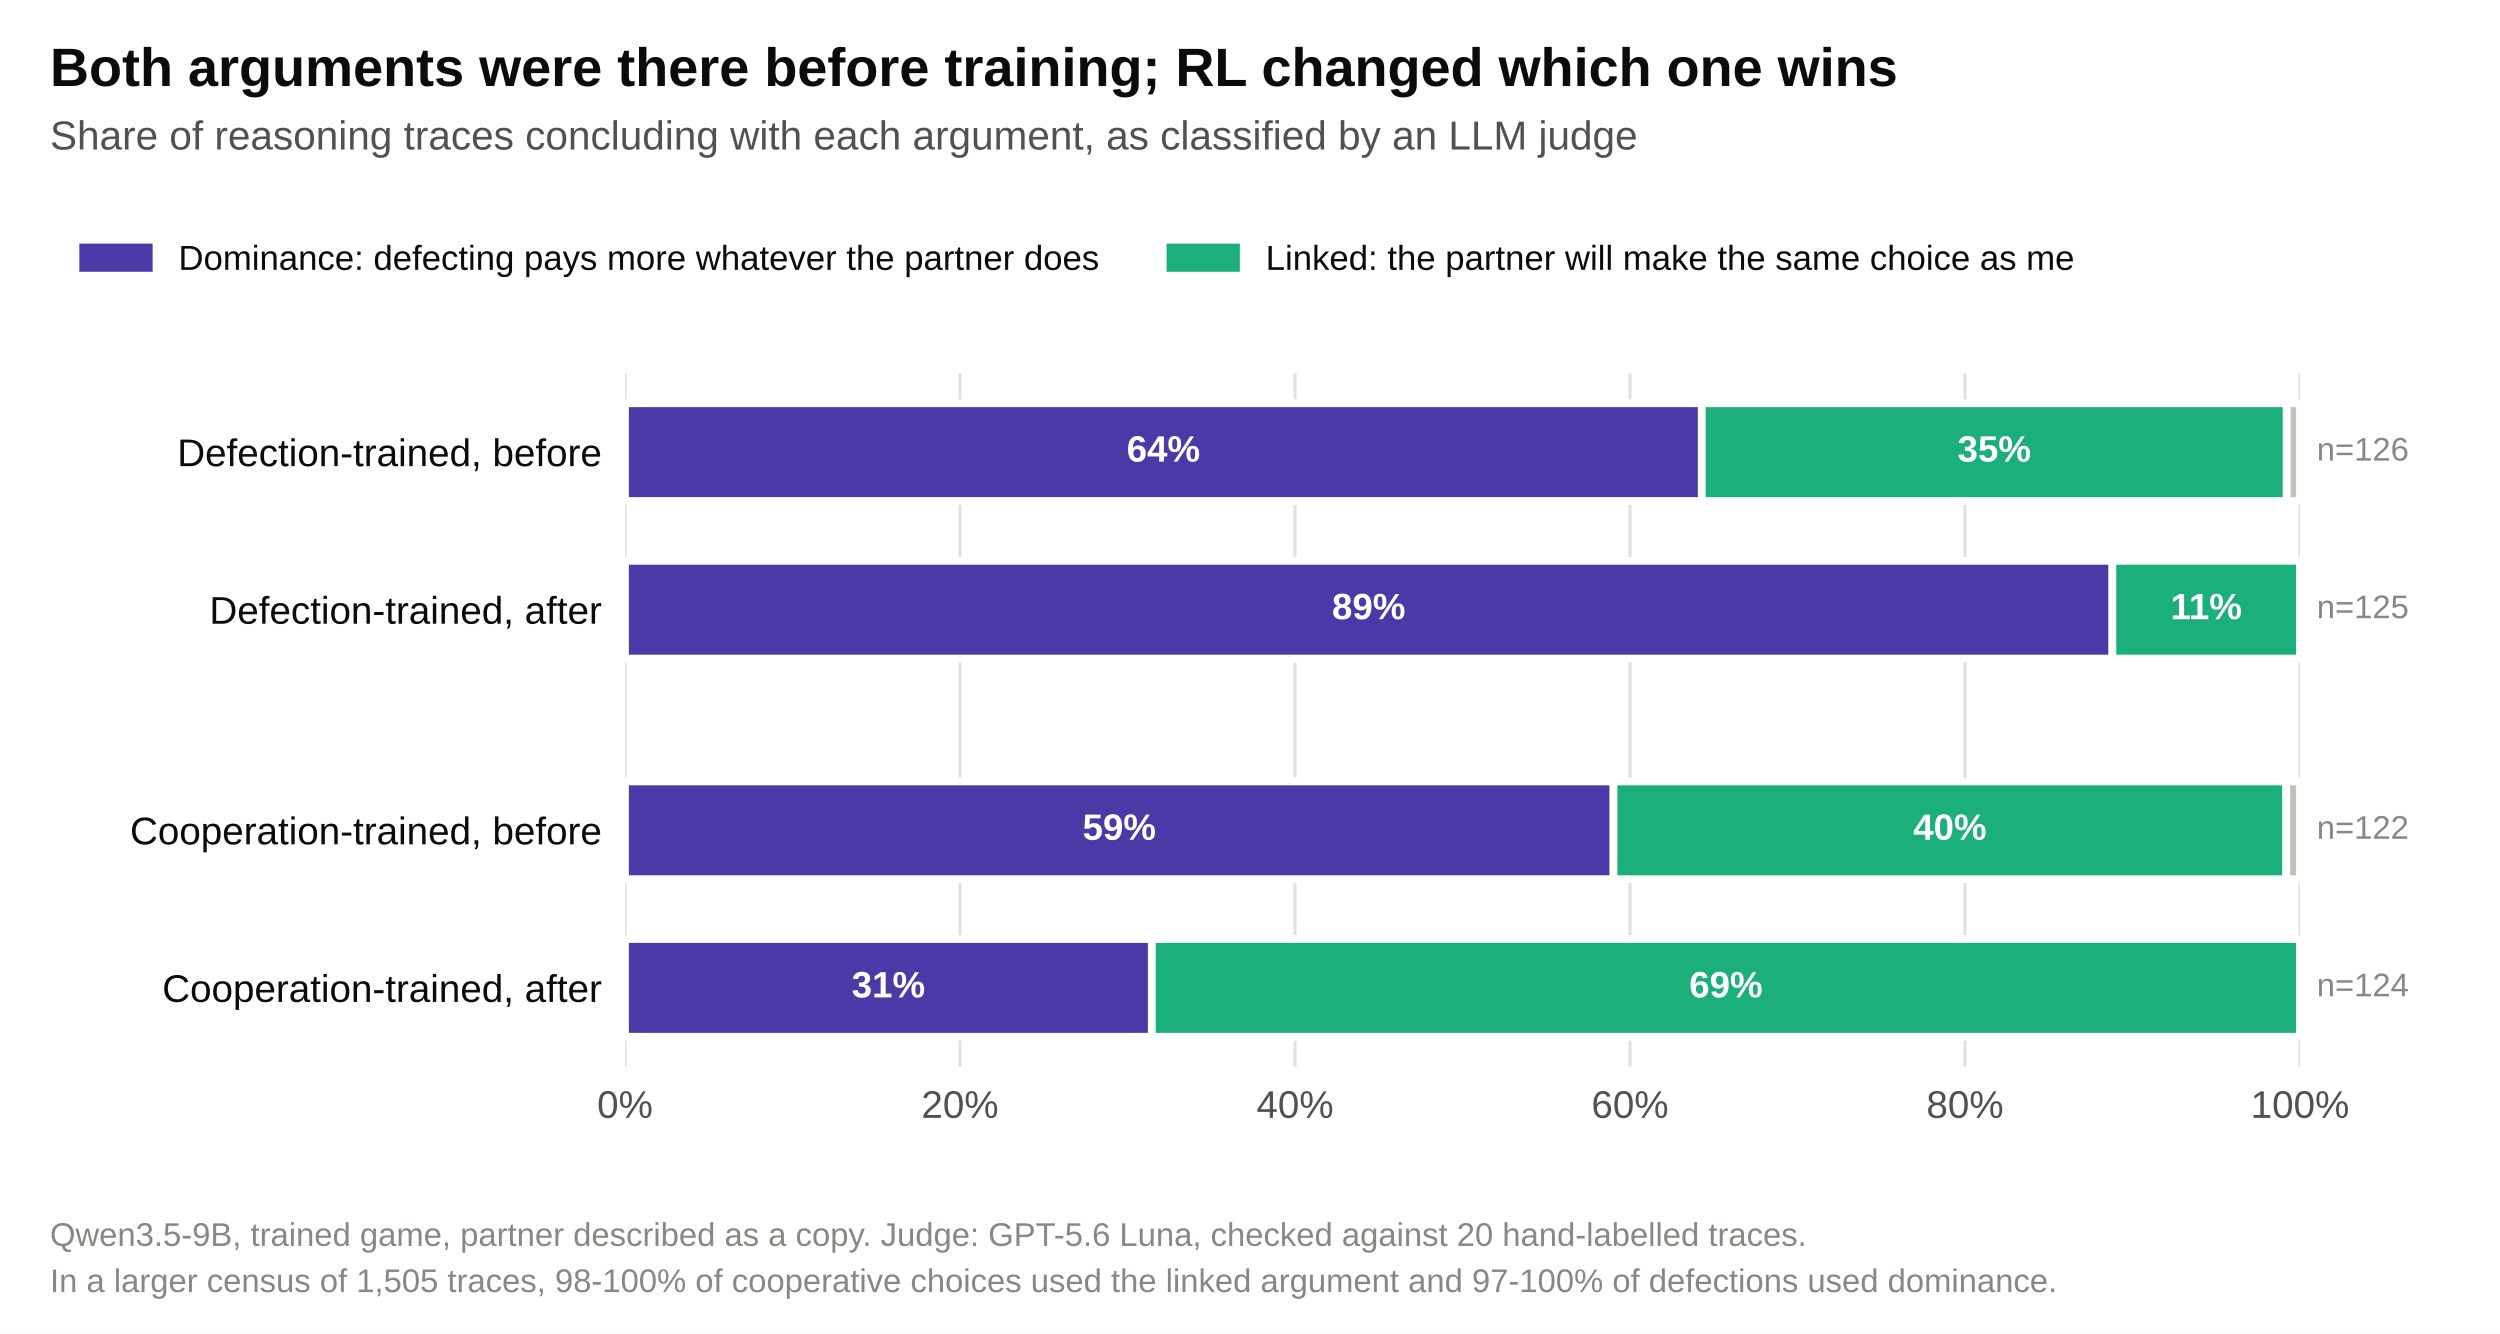
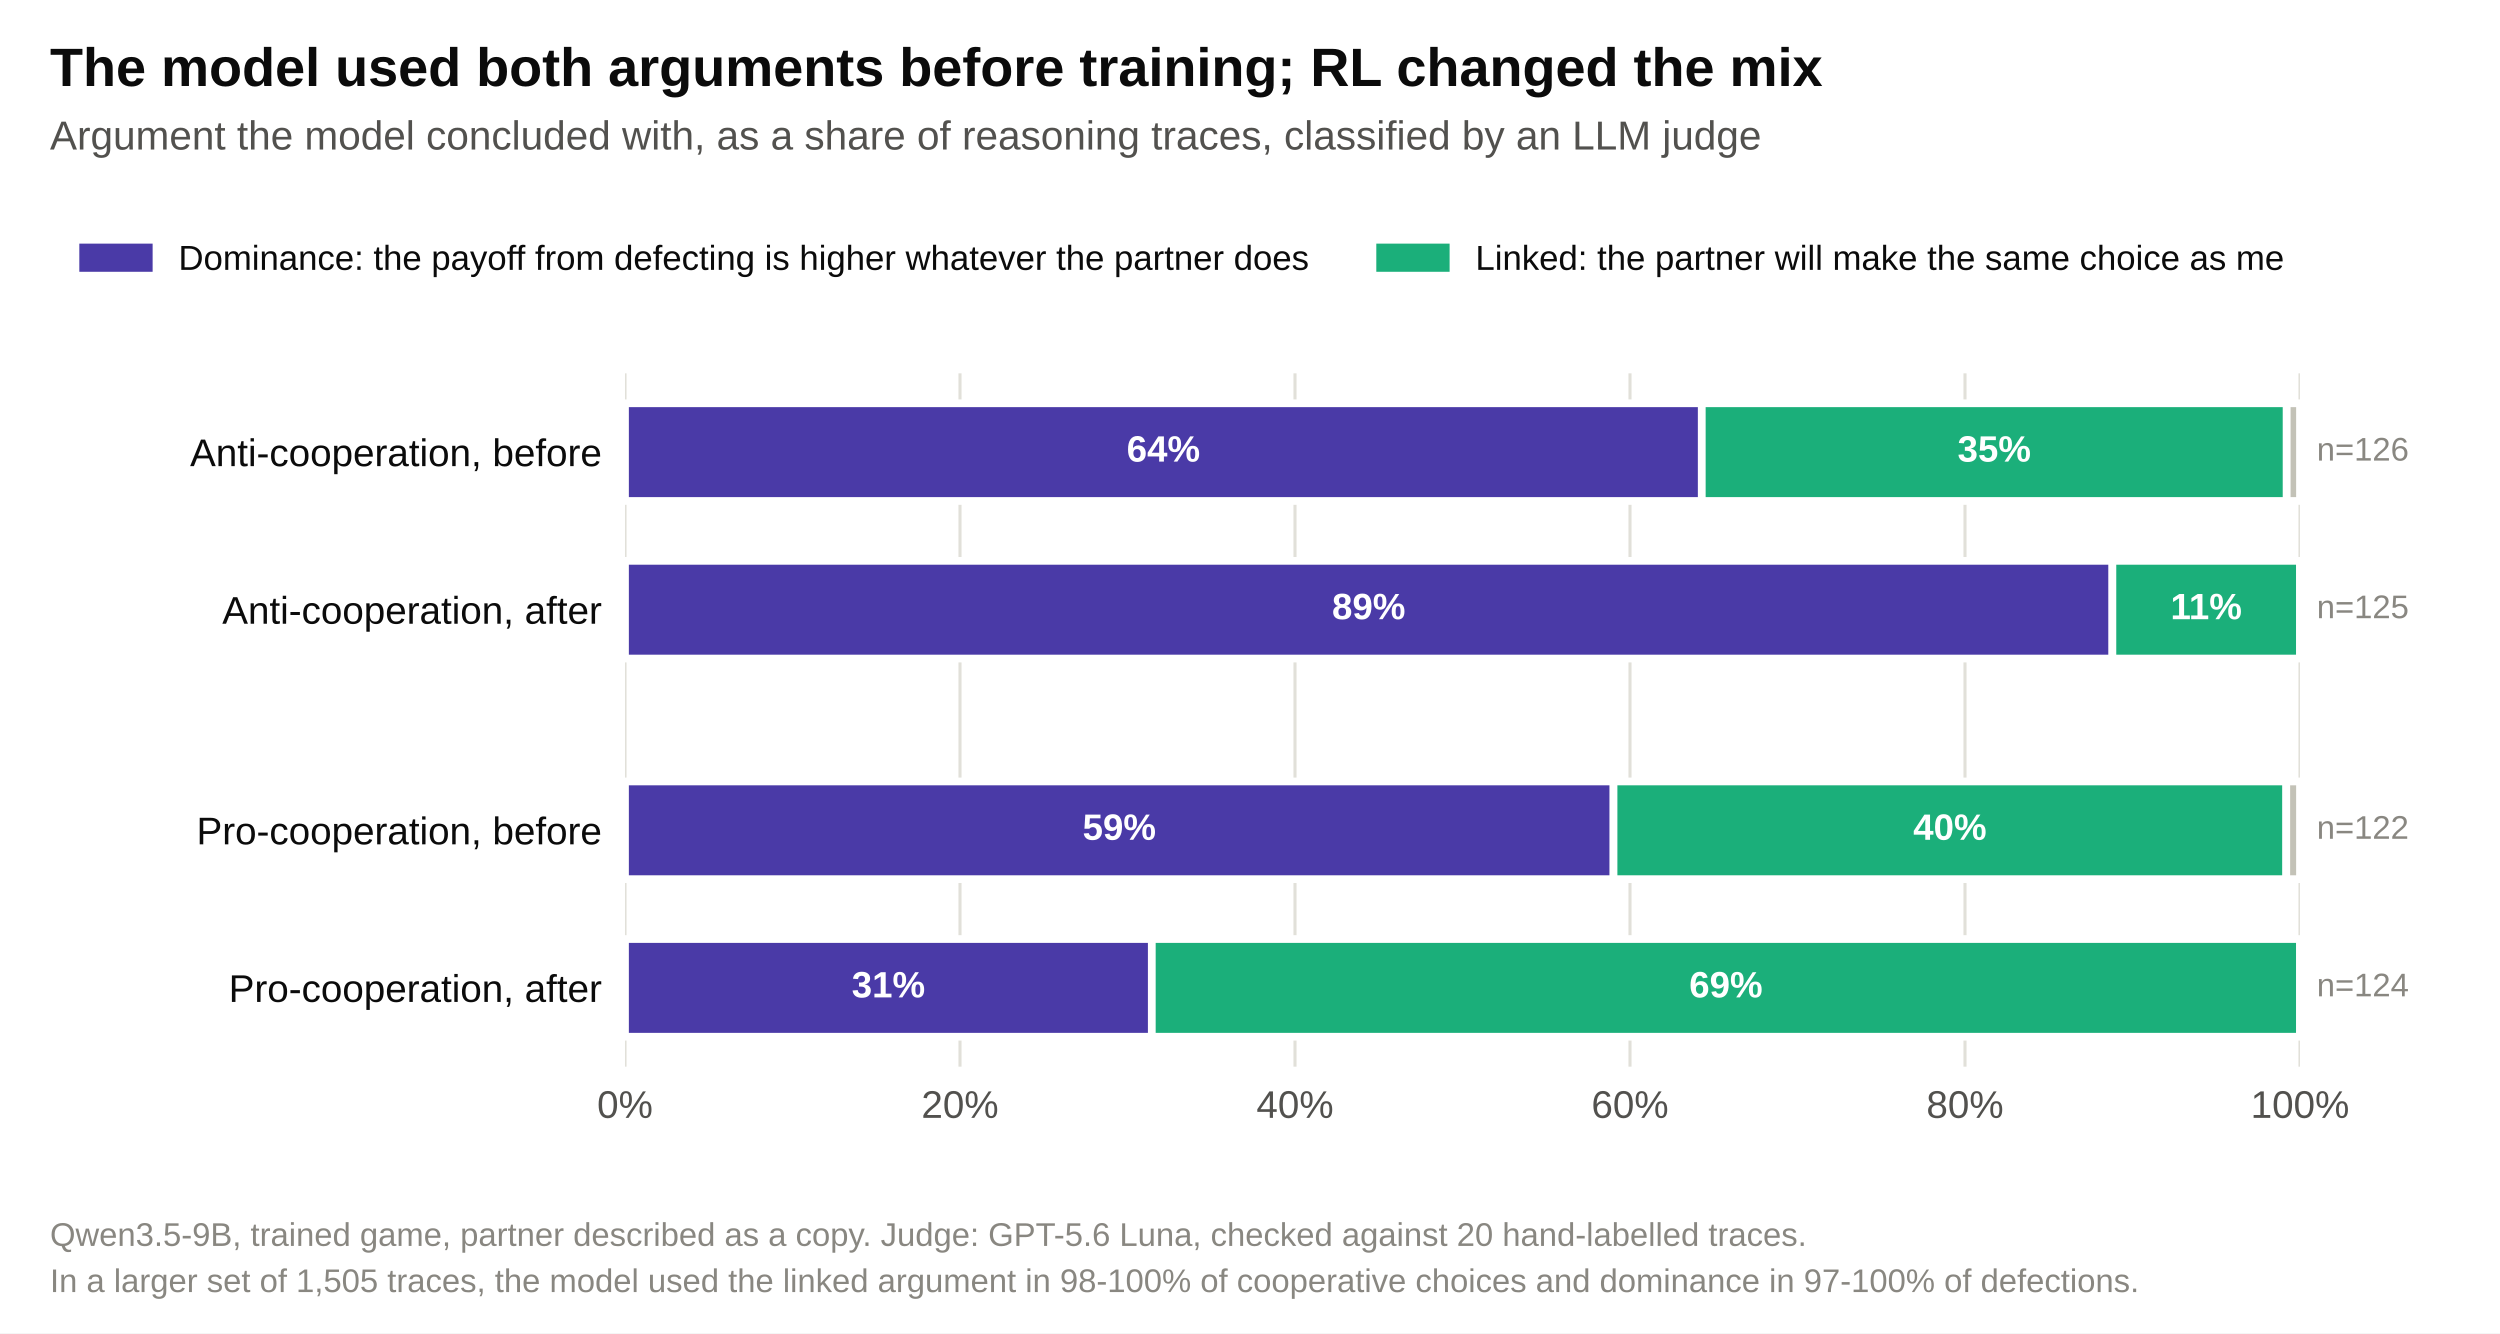
<svg xmlns="http://www.w3.org/2000/svg" width="648pt" height="345.6pt" viewBox="0 0 648 345.6" version="1.1">
  <defs>
    <style type="text/css">*{stroke-linejoin: round; stroke-linecap: butt}</style>
  </defs>
  <g id="figure_1">
    <g id="patch_1">
      <path d="M 0 345.6  L 648 345.6  L 648 0  L 0 0  z " style="fill: #ffffff" />
    </g>
    <g id="axes_1">
      <g id="patch_2">
        <path d="M 162 276.48  L 596.16 276.48  L 596.16 96.768  L 162 96.768  z " style="fill: #ffffff" />
      </g>
      <g id="matplotlib.axis_1">
        <g id="xtick_1">
          <g id="line2d_1">
-             <path d="M 162 276.48  L 162 96.768  " clip-path="url(#p642ffe97f9)" style="fill: none; stroke: #e1e0d9; stroke-width: 0.8; stroke-linecap: square" />
+             <path d="M 162 276.48  L 162 96.768  " clip-path="url(#paa5f1982e4)" style="fill: none; stroke: #e1e0d9; stroke-width: 0.8; stroke-linecap: square" />
          </g>
          <g id="line2d_2" />
          <g id="text_1">
            <text style="font-size: 10px; font-family: 'Liberation Sans'; text-anchor: middle; fill: #52514e" x="162" y="289.76" transform="rotate(-0 162 289.7603)">0%</text>
          </g>
        </g>
        <g id="xtick_2">
          <g id="line2d_3">
-             <path d="M 248.832 276.48  L 248.832 96.768  " clip-path="url(#p642ffe97f9)" style="fill: none; stroke: #e1e0d9; stroke-width: 0.8; stroke-linecap: square" />
+             <path d="M 248.832 276.48  L 248.832 96.768  " clip-path="url(#paa5f1982e4)" style="fill: none; stroke: #e1e0d9; stroke-width: 0.8; stroke-linecap: square" />
          </g>
          <g id="line2d_4" />
          <g id="text_2">
            <text style="font-size: 10px; font-family: 'Liberation Sans'; text-anchor: middle; fill: #52514e" x="248.832" y="289.76" transform="rotate(-0 248.832 289.7603)">20%</text>
          </g>
        </g>
        <g id="xtick_3">
          <g id="line2d_5">
-             <path d="M 335.664 276.48  L 335.664 96.768  " clip-path="url(#p642ffe97f9)" style="fill: none; stroke: #e1e0d9; stroke-width: 0.8; stroke-linecap: square" />
+             <path d="M 335.664 276.48  L 335.664 96.768  " clip-path="url(#paa5f1982e4)" style="fill: none; stroke: #e1e0d9; stroke-width: 0.8; stroke-linecap: square" />
          </g>
          <g id="line2d_6" />
          <g id="text_3">
            <text style="font-size: 10px; font-family: 'Liberation Sans'; text-anchor: middle; fill: #52514e" x="335.664" y="289.76" transform="rotate(-0 335.664 289.7603)">40%</text>
          </g>
        </g>
        <g id="xtick_4">
          <g id="line2d_7">
-             <path d="M 422.496 276.48  L 422.496 96.768  " clip-path="url(#p642ffe97f9)" style="fill: none; stroke: #e1e0d9; stroke-width: 0.8; stroke-linecap: square" />
+             <path d="M 422.496 276.48  L 422.496 96.768  " clip-path="url(#paa5f1982e4)" style="fill: none; stroke: #e1e0d9; stroke-width: 0.8; stroke-linecap: square" />
          </g>
          <g id="line2d_8" />
          <g id="text_4">
            <text style="font-size: 10px; font-family: 'Liberation Sans'; text-anchor: middle; fill: #52514e" x="422.496" y="289.76" transform="rotate(-0 422.496 289.7603)">60%</text>
          </g>
        </g>
        <g id="xtick_5">
          <g id="line2d_9">
-             <path d="M 509.328 276.48  L 509.328 96.768  " clip-path="url(#p642ffe97f9)" style="fill: none; stroke: #e1e0d9; stroke-width: 0.8; stroke-linecap: square" />
+             <path d="M 509.328 276.48  L 509.328 96.768  " clip-path="url(#paa5f1982e4)" style="fill: none; stroke: #e1e0d9; stroke-width: 0.8; stroke-linecap: square" />
          </g>
          <g id="line2d_10" />
          <g id="text_5">
            <text style="font-size: 10px; font-family: 'Liberation Sans'; text-anchor: middle; fill: #52514e" x="509.328" y="289.76" transform="rotate(-0 509.328 289.7603)">80%</text>
          </g>
        </g>
        <g id="xtick_6">
          <g id="line2d_11">
-             <path d="M 596.16 276.48  L 596.16 96.768  " clip-path="url(#p642ffe97f9)" style="fill: none; stroke: #e1e0d9; stroke-width: 0.8; stroke-linecap: square" />
+             <path d="M 596.16 276.48  L 596.16 96.768  " clip-path="url(#paa5f1982e4)" style="fill: none; stroke: #e1e0d9; stroke-width: 0.8; stroke-linecap: square" />
          </g>
          <g id="line2d_12" />
          <g id="text_6">
            <text style="font-size: 10px; font-family: 'Liberation Sans'; text-anchor: middle; fill: #52514e" x="596.16" y="289.76" transform="rotate(-0 596.16 289.7603)">100%</text>
          </g>
        </g>
      </g>
      <g id="matplotlib.axis_2">
        <g id="ytick_1">
          <g id="line2d_13" />
          <g id="text_7">
-             <text style="font-size: 10px; font-family: 'Liberation Sans'; text-anchor: end; fill: #0b0b0b" x="156" y="120.83" transform="rotate(-0 156 120.83)">Defection-trained, before</text>
+             <text style="font-size: 10px; font-family: 'Liberation Sans'; text-anchor: end; fill: #0b0b0b" x="156" y="120.83" transform="rotate(-0 156 120.83)">Anti-cooperation, before</text>
          </g>
        </g>
        <g id="ytick_2">
          <g id="line2d_14" />
          <g id="text_8">
-             <text style="font-size: 10px; font-family: 'Liberation Sans'; text-anchor: end; fill: #0b0b0b" x="156" y="161.674" transform="rotate(-0 156 161.6736)">Defection-trained, after</text>
+             <text style="font-size: 10px; font-family: 'Liberation Sans'; text-anchor: end; fill: #0b0b0b" x="156" y="161.674" transform="rotate(-0 156 161.6736)">Anti-cooperation, after</text>
          </g>
        </g>
        <g id="ytick_3">
          <g id="line2d_15" />
          <g id="text_9">
-             <text style="font-size: 10px; font-family: 'Liberation Sans'; text-anchor: end; fill: #0b0b0b" x="156" y="218.855" transform="rotate(-0 156 218.8547)">Cooperation-trained, before</text>
+             <text style="font-size: 10px; font-family: 'Liberation Sans'; text-anchor: end; fill: #0b0b0b" x="156" y="218.855" transform="rotate(-0 156 218.8547)">Pro-cooperation, before</text>
          </g>
        </g>
        <g id="ytick_4">
          <g id="line2d_16" />
          <g id="text_10">
-             <text style="font-size: 10px; font-family: 'Liberation Sans'; text-anchor: end; fill: #0b0b0b" x="156" y="259.698" transform="rotate(-0 156 259.6983)">Cooperation-trained, after</text>
+             <text style="font-size: 10px; font-family: 'Liberation Sans'; text-anchor: end; fill: #0b0b0b" x="156" y="259.698" transform="rotate(-0 156 259.6983)">Pro-cooperation, after</text>
          </g>
        </g>
      </g>
      <g id="patch_3">
-         <path d="M 162 104.528  L 441.103 104.528  L 441.103 129.851  L 162 129.851  z " clip-path="url(#p642ffe97f9)" style="fill: #4a3aa7; stroke: #ffffff; stroke-width: 2; stroke-linejoin: miter" />
+         <path d="M 162 104.528  L 441.103 104.528  L 441.103 129.851  L 162 129.851  z " clip-path="url(#paa5f1982e4)" style="fill: #4a3aa7; stroke: #ffffff; stroke-width: 2; stroke-linejoin: miter" />
      </g>
      <g id="patch_4">
-         <path d="M 441.103 104.528  L 592.714 104.528  L 592.714 129.851  L 441.103 129.851  z " clip-path="url(#p642ffe97f9)" style="fill: #1baf7a; stroke: #ffffff; stroke-width: 2; stroke-linejoin: miter" />
+         <path d="M 441.103 104.528  L 592.714 104.528  L 592.714 129.851  L 441.103 129.851  z " clip-path="url(#paa5f1982e4)" style="fill: #1baf7a; stroke: #ffffff; stroke-width: 2; stroke-linejoin: miter" />
      </g>
      <g id="patch_5">
-         <path d="M 592.714 104.528  L 596.16 104.528  L 596.16 129.851  L 592.714 129.851  z " clip-path="url(#p642ffe97f9)" style="fill: #c3c2b7; stroke: #ffffff; stroke-width: 2; stroke-linejoin: miter" />
+         <path d="M 592.714 104.528  L 596.16 104.528  L 596.16 129.851  L 592.714 129.851  z " clip-path="url(#paa5f1982e4)" style="fill: #c3c2b7; stroke: #ffffff; stroke-width: 2; stroke-linejoin: miter" />
      </g>
      <g id="patch_6">
-         <path d="M 162 145.372  L 547.534 145.372  L 547.534 170.695  L 162 170.695  z " clip-path="url(#p642ffe97f9)" style="fill: #4a3aa7; stroke: #ffffff; stroke-width: 2; stroke-linejoin: miter" />
+         <path d="M 162 145.372  L 547.534 145.372  L 547.534 170.695  L 162 170.695  z " clip-path="url(#paa5f1982e4)" style="fill: #4a3aa7; stroke: #ffffff; stroke-width: 2; stroke-linejoin: miter" />
      </g>
      <g id="patch_7">
-         <path d="M 547.534 145.372  L 596.16 145.372  L 596.16 170.695  L 547.534 170.695  z " clip-path="url(#p642ffe97f9)" style="fill: #1baf7a; stroke: #ffffff; stroke-width: 2; stroke-linejoin: miter" />
+         <path d="M 547.534 145.372  L 596.16 145.372  L 596.16 170.695  L 547.534 170.695  z " clip-path="url(#paa5f1982e4)" style="fill: #1baf7a; stroke: #ffffff; stroke-width: 2; stroke-linejoin: miter" />
      </g>
      <g id="patch_8">
-         <path d="M 596.16 145.372  L 596.16 145.372  L 596.16 170.695  L 596.16 170.695  z " clip-path="url(#p642ffe97f9)" style="fill: #c3c2b7; stroke: #ffffff; stroke-width: 2; stroke-linejoin: miter" />
+         <path d="M 596.16 145.372  L 596.16 145.372  L 596.16 170.695  L 596.16 170.695  z " clip-path="url(#paa5f1982e4)" style="fill: #c3c2b7; stroke: #ffffff; stroke-width: 2; stroke-linejoin: miter" />
      </g>
      <g id="patch_9">
-         <path d="M 162 202.553  L 418.226 202.553  L 418.226 227.876  L 162 227.876  z " clip-path="url(#p642ffe97f9)" style="fill: #4a3aa7; stroke: #ffffff; stroke-width: 2; stroke-linejoin: miter" />
+         <path d="M 162 202.553  L 418.226 202.553  L 418.226 227.876  L 162 227.876  z " clip-path="url(#paa5f1982e4)" style="fill: #4a3aa7; stroke: #ffffff; stroke-width: 2; stroke-linejoin: miter" />
      </g>
      <g id="patch_10">
-         <path d="M 418.226 202.553  L 592.601 202.553  L 592.601 227.876  L 418.226 227.876  z " clip-path="url(#p642ffe97f9)" style="fill: #1baf7a; stroke: #ffffff; stroke-width: 2; stroke-linejoin: miter" />
+         <path d="M 418.226 202.553  L 592.601 202.553  L 592.601 227.876  L 418.226 227.876  z " clip-path="url(#paa5f1982e4)" style="fill: #1baf7a; stroke: #ffffff; stroke-width: 2; stroke-linejoin: miter" />
      </g>
      <g id="patch_11">
-         <path d="M 592.601 202.553  L 596.16 202.553  L 596.16 227.876  L 592.601 227.876  z " clip-path="url(#p642ffe97f9)" style="fill: #c3c2b7; stroke: #ffffff; stroke-width: 2; stroke-linejoin: miter" />
+         <path d="M 592.601 202.553  L 596.16 202.553  L 596.16 227.876  L 592.601 227.876  z " clip-path="url(#paa5f1982e4)" style="fill: #c3c2b7; stroke: #ffffff; stroke-width: 2; stroke-linejoin: miter" />
      </g>
      <g id="patch_12">
-         <path d="M 162 243.397  L 298.55 243.397  L 298.55 268.72  L 162 268.72  z " clip-path="url(#p642ffe97f9)" style="fill: #4a3aa7; stroke: #ffffff; stroke-width: 2; stroke-linejoin: miter" />
+         <path d="M 162 243.397  L 298.55 243.397  L 298.55 268.72  L 162 268.72  z " clip-path="url(#paa5f1982e4)" style="fill: #4a3aa7; stroke: #ffffff; stroke-width: 2; stroke-linejoin: miter" />
      </g>
      <g id="patch_13">
-         <path d="M 298.55 243.397  L 596.16 243.397  L 596.16 268.72  L 298.55 268.72  z " clip-path="url(#p642ffe97f9)" style="fill: #1baf7a; stroke: #ffffff; stroke-width: 2; stroke-linejoin: miter" />
+         <path d="M 298.55 243.397  L 596.16 243.397  L 596.16 268.72  L 298.55 268.72  z " clip-path="url(#paa5f1982e4)" style="fill: #1baf7a; stroke: #ffffff; stroke-width: 2; stroke-linejoin: miter" />
      </g>
      <g id="patch_14">
-         <path d="M 596.16 243.397  L 596.16 243.397  L 596.16 268.72  L 596.16 268.72  z " clip-path="url(#p642ffe97f9)" style="fill: #c3c2b7; stroke: #ffffff; stroke-width: 2; stroke-linejoin: miter" />
+         <path d="M 596.16 243.397  L 596.16 243.397  L 596.16 268.72  L 596.16 268.72  z " clip-path="url(#paa5f1982e4)" style="fill: #c3c2b7; stroke: #ffffff; stroke-width: 2; stroke-linejoin: miter" />
      </g>
      <g id="text_11">
        <text style="font-weight: 700; font-size: 9.5px; font-family: 'Liberation Sans'; text-anchor: middle; fill: #ffffff" x="301.551" y="119.648" transform="rotate(-0 301.5514 119.6483)">64%</text>
      </g>
      <g id="text_12">
        <text style="font-weight: 700; font-size: 9.5px; font-family: 'Liberation Sans'; text-anchor: middle; fill: #ffffff" x="516.909" y="119.648" transform="rotate(-0 516.9086 119.6483)">35%</text>
      </g>
      <g id="text_13">
        <text style="font-size: 8.5px; font-family: 'Liberation Sans'; text-anchor: start; fill: #898781" x="600.502" y="119.39" transform="rotate(-0 600.5016 119.3895)">n=126</text>
      </g>
      <g id="text_14">
        <text style="font-weight: 700; font-size: 9.5px; font-family: 'Liberation Sans'; text-anchor: middle; fill: #ffffff" x="354.767" y="160.492" transform="rotate(-0 354.767 160.492)">89%</text>
      </g>
      <g id="text_15">
        <text style="font-weight: 700; font-size: 9.5px; font-family: 'Liberation Sans'; text-anchor: middle; fill: #ffffff" x="571.847" y="160.492" transform="rotate(-0 571.847 160.492)">11%</text>
      </g>
      <g id="text_16">
        <text style="font-size: 8.5px; font-family: 'Liberation Sans'; text-anchor: start; fill: #898781" x="600.502" y="160.233" transform="rotate(-0 600.5016 160.2332)">n=125</text>
      </g>
      <g id="text_17">
        <text style="font-weight: 700; font-size: 9.5px; font-family: 'Liberation Sans'; text-anchor: middle; fill: #ffffff" x="290.113" y="217.673" transform="rotate(-0 290.1128 217.673)">59%</text>
      </g>
      <g id="text_18">
        <text style="font-weight: 700; font-size: 9.5px; font-family: 'Liberation Sans'; text-anchor: middle; fill: #ffffff" x="505.413" y="217.673" transform="rotate(-0 505.4134 217.673)">40%</text>
      </g>
      <g id="text_19">
        <text style="font-size: 8.5px; font-family: 'Liberation Sans'; text-anchor: start; fill: #898781" x="600.502" y="217.414" transform="rotate(-0 600.5016 217.4143)">n=122</text>
      </g>
      <g id="text_20">
        <text style="font-weight: 700; font-size: 9.5px; font-family: 'Liberation Sans'; text-anchor: middle; fill: #ffffff" x="230.275" y="258.517" transform="rotate(-0 230.2752 258.5167)">31%</text>
      </g>
      <g id="text_21">
        <text style="font-weight: 700; font-size: 9.5px; font-family: 'Liberation Sans'; text-anchor: middle; fill: #ffffff" x="447.355" y="258.517" transform="rotate(-0 447.3552 258.5167)">69%</text>
      </g>
      <g id="text_22">
        <text style="font-size: 8.5px; font-family: 'Liberation Sans'; text-anchor: start; fill: #898781" x="600.502" y="258.258" transform="rotate(-0 600.5016 258.2579)">n=124</text>
      </g>
    </g>
    <g id="text_23">
-       <text style="font-weight: 700; font-size: 14px; font-family: 'Liberation Sans'; text-anchor: start; fill: #0b0b0b" x="12.96" y="22.288" transform="rotate(-0 12.96 22.28838)">Both arguments were there before training; RL changed which one wins</text>
+       <text style="font-weight: 700; font-size: 14px; font-family: 'Liberation Sans'; text-anchor: start; fill: #0b0b0b" x="12.96" y="22.288" transform="rotate(-0 12.96 22.28838)">The model used both arguments before training; RL changed the mix</text>
    </g>
    <g id="text_24">
-       <text style="font-size: 10.5px; font-family: 'Liberation Sans'; text-anchor: start; fill: #52514e" x="12.96" y="38.748" transform="rotate(-0 12.96 38.74829)">Share of reasoning traces concluding with each argument, as classified by an LLM judge</text>
+       <text style="font-size: 10.5px; font-family: 'Liberation Sans'; text-anchor: start; fill: #52514e" x="12.96" y="38.748" transform="rotate(-0 12.96 38.74829)">Argument the model concluded with, as a share of reasoning traces, classified by an LLM judge</text>
    </g>
    <g id="text_25">
      <text style="font-size: 8.5px; font-family: 'Liberation Sans'; fill: #898781" transform="translate(12.96 322.9377)">Qwen3.5-9B, trained game, partner described as a copy. Judge: GPT-5.6 Luna, checked against 20 hand-labelled traces.</text>
-       <text style="font-size: 8.5px; font-family: 'Liberation Sans'; fill: #898781" transform="translate(12.96 334.9033)">In a larger census of 1,505 traces, 98-100% of cooperative choices used the linked argument and 97-100% of defections used dominance.</text>
+       <text style="font-size: 8.5px; font-family: 'Liberation Sans'; fill: #898781" transform="translate(12.96 334.9033)">In a larger set of 1,505 traces, the model used the linked argument in 98-100% of cooperative choices and dominance in 97-100% of defections.</text>
    </g>
    <g id="legend_1">
      <g id="patch_15">
        <path d="M 21.06 69.948  L 39.06 69.948  L 39.06 63.648  L 21.06 63.648  z " style="fill: #4a3aa7; stroke: #4a3aa7; stroke-linejoin: miter" />
      </g>
      <g id="text_26">
-         <text style="font-size: 9px; font-family: 'Liberation Sans'; text-anchor: start; fill: #0b0b0b" x="46.26" y="69.948" transform="rotate(-0 46.26 69.94825)">Dominance: defecting pays more whatever the partner does</text>
+         <text style="font-size: 9px; font-family: 'Liberation Sans'; text-anchor: start; fill: #0b0b0b" x="46.26" y="69.948" transform="rotate(-0 46.26 69.94825)">Dominance: the payoff from defecting is higher whatever the partner does</text>
      </g>
      <g id="patch_16">
-         <path d="M 302.874 69.948  L 320.874 69.948  L 320.874 63.648  L 302.874 63.648  z " style="fill: #1baf7a; stroke: #1baf7a; stroke-linejoin: miter" />
+         <path d="M 357.238 69.948  L 375.238 69.948  L 375.238 63.648  L 357.238 63.648  z " style="fill: #1baf7a; stroke: #1baf7a; stroke-linejoin: miter" />
      </g>
      <g id="text_27">
-         <text style="font-size: 9px; font-family: 'Liberation Sans'; text-anchor: start; fill: #0b0b0b" x="328.074" y="69.948" transform="rotate(-0 328.0739 69.94825)">Linked: the partner will make the same choice as me</text>
+         <text style="font-size: 9px; font-family: 'Liberation Sans'; text-anchor: start; fill: #0b0b0b" x="382.438" y="69.948" transform="rotate(-0 382.4381 69.94825)">Linked: the partner will make the same choice as me</text>
      </g>
    </g>
  </g>
  <defs>
-     <clipPath id="p642ffe97f9">
+     <clipPath id="paa5f1982e4">
      <rect x="162" y="96.768" width="434.16" height="179.712" />
    </clipPath>
  </defs>
</svg>
